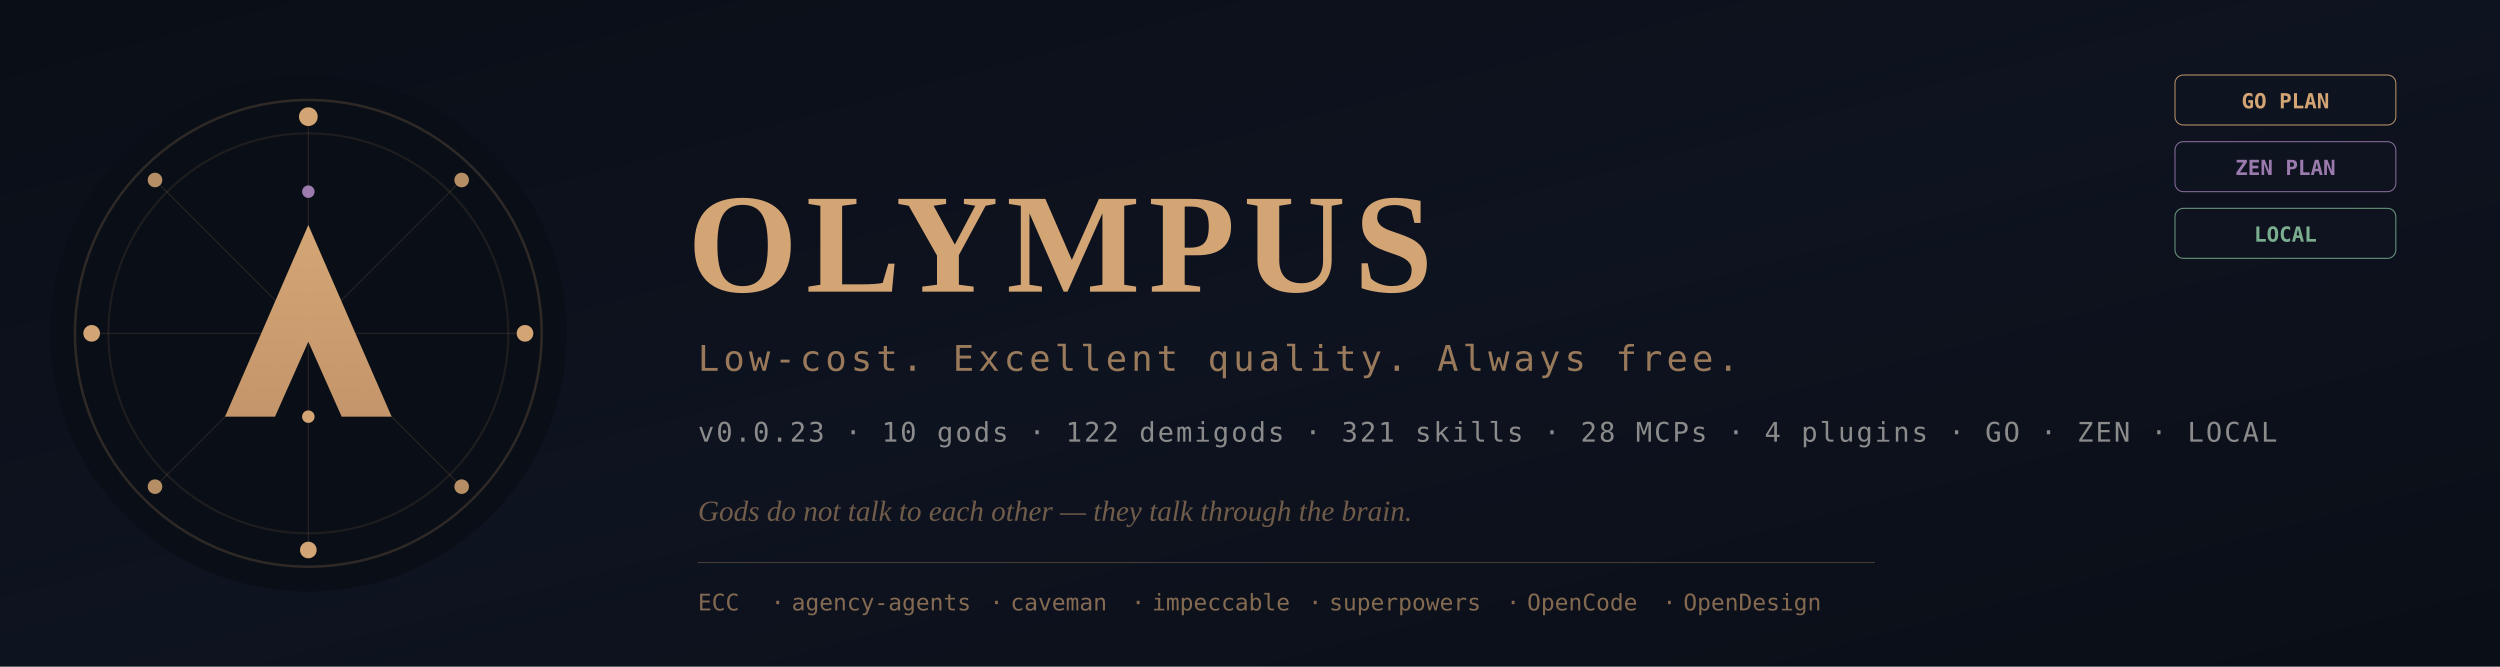
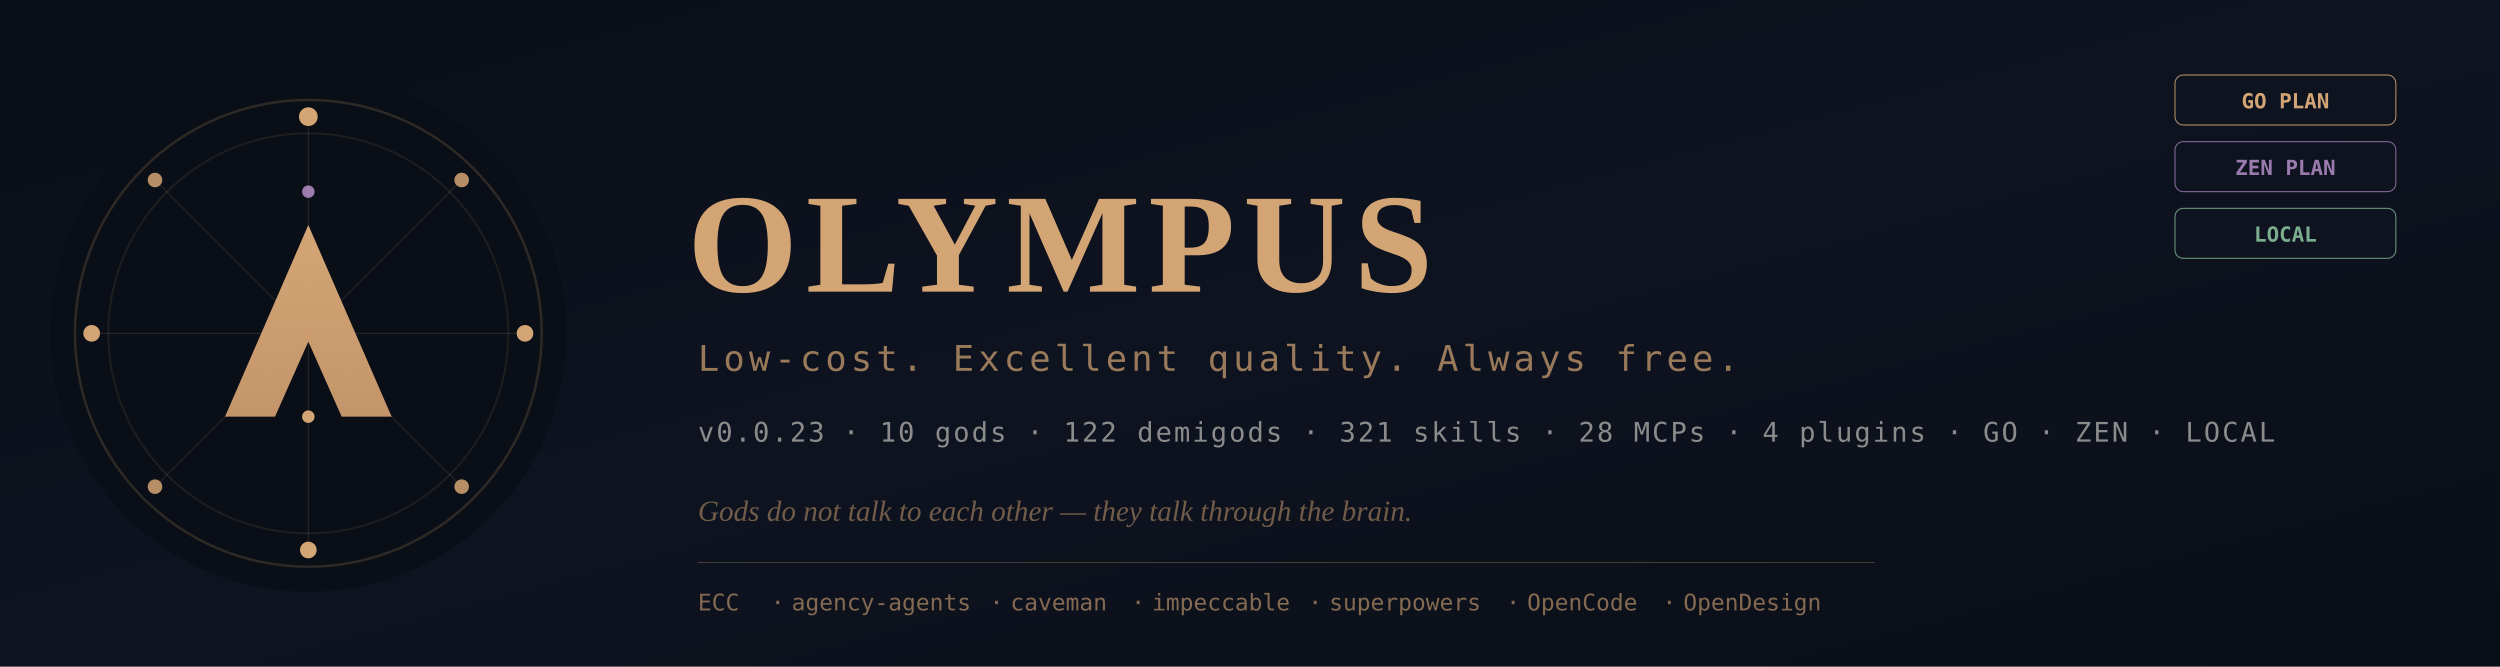
<svg xmlns="http://www.w3.org/2000/svg" width="1200" height="320" viewBox="0 0 1200 320" fill="none" role="img" aria-label="OLYMPUS v0.0.23 - Low-cost. Excellent quality. Always free. GO (open-source), ZEN (private models), LOCAL (your own hardware).">
  <defs>
    <linearGradient id="bgGrad" x1="0" y1="0" x2="1" y2="1">
      <stop offset="0%" stop-color="#0A0E16" />
      <stop offset="50%" stop-color="#0E1320" />
      <stop offset="100%" stop-color="#0A0E16" />
    </linearGradient>
    <linearGradient id="goldGrad" x1="0" y1="0" x2="0" y2="1">
      <stop offset="0%" stop-color="#D4A574" />
      <stop offset="100%" stop-color="#C4956A" />
    </linearGradient>
  </defs>
  <rect width="1200" height="320" fill="url(#bgGrad)" />
  <circle cx="148" cy="160" r="124" fill="#0A0E16" />
  <circle cx="148" cy="160" r="112" stroke="#D4A574" stroke-width="1.2" fill="none" opacity="0.18" />
  <circle cx="148" cy="160" r="96" stroke="#D4A574" stroke-width="1" fill="none" opacity="0.10" />
  <path d="M 148 108 L 188 200 L 164 200 L 148 164 L 132 200 L 108 200 Z" fill="url(#goldGrad)" />
  <circle cx="148" cy="92" r="3" fill="#9B7BAE" />
  <circle cx="148" cy="200" r="3" fill="#D4A574" />
  <circle cx="148" cy="56" r="4.5" fill="#D4A574" />
  <circle cx="221.6" cy="86.4" r="3.5" fill="#D4A574" opacity="0.85" />
  <circle cx="252" cy="160" r="4" fill="#D4A574" />
  <circle cx="221.6" cy="233.6" r="3.5" fill="#D4A574" opacity="0.85" />
  <circle cx="148" cy="264" r="4" fill="#D4A574" />
  <circle cx="74.4" cy="233.6" r="3.5" fill="#D4A574" opacity="0.85" />
  <circle cx="44" cy="160" r="4" fill="#D4A574" />
  <circle cx="74.4" cy="86.4" r="3.5" fill="#D4A574" opacity="0.85" />
  <g stroke="#D4A574" stroke-width="0.5" opacity="0.15">
    <line x1="148" y1="160" x2="148" y2="56" />
    <line x1="148" y1="160" x2="221.6" y2="86.4" />
    <line x1="148" y1="160" x2="252" y2="160" />
    <line x1="148" y1="160" x2="221.6" y2="233.6" />
    <line x1="148" y1="160" x2="148" y2="264" />
    <line x1="148" y1="160" x2="74.4" y2="233.6" />
    <line x1="148" y1="160" x2="44" y2="160" />
    <line x1="148" y1="160" x2="74.4" y2="86.4" />
  </g>
  <text x="330" y="140" font-family="Georgia, 'Times New Roman', serif" font-size="68" font-weight="bold" fill="#D4A574" letter-spacing="4">OLYMPUS</text>
  <text x="335" y="178" font-family="'SF Mono', Monaco, 'Cascadia Code', 'Roboto Mono', monospace" font-size="17" fill="#D4A574" opacity="0.7" letter-spacing="2">Low-cost. Excellent quality. Always free.</text>
-   <text x="335" y="212" font-family="'SF Mono', Monaco, 'Cascadia Code', 'Roboto Mono', monospace" font-size="13" fill="#8B8B8B" letter-spacing="1">v0.0.23  ·  10 gods  ·  122 demigods  ·  321 skills  ·  28 MCPs  ·  4 plugins  ·  GO · ZEN · LOCAL</text>
+   <text x="335" y="212" font-family="'SF Mono', Monaco, 'Cascadia Code', 'Roboto Mono', monospace" font-size="13" fill="#8B8B8B" letter-spacing="1">
+     <tspan data-field="version">v0.0.23</tspan>  ·  10 gods  ·  122 demigods  ·  321 skills  ·  28 MCPs  ·  4 plugins  ·  GO · ZEN · LOCAL</text>
  <text x="335" y="250" font-family="Georgia, 'Times New Roman', serif" font-size="14" fill="#D4A574" opacity="0.5" font-style="italic">Gods do not talk to each other — they talk through the brain.</text>
  <line x1="335" y1="270" x2="900" y2="270" stroke="#D4A574" stroke-width="0.5" opacity="0.3" />
  <g font-family="'SF Mono', Monaco, monospace" font-size="11" fill="#D4A574" opacity="0.6">
    <text x="335" y="293">ECC</text>
    <text x="370" y="293">·</text>
    <text x="380" y="293">agency-agents</text>
    <text x="475" y="293">·</text>
    <text x="485" y="293">caveman</text>
    <text x="543" y="293">·</text>
    <text x="553" y="293">impeccable</text>
    <text x="628" y="293">·</text>
    <text x="638" y="293">superpowers</text>
    <text x="723" y="293">·</text>
    <text x="733" y="293">OpenCode</text>
    <text x="798" y="293">·</text>
    <text x="808" y="293">OpenDesign</text>
  </g>
  <g transform="translate(1044, 36)">
    <g>
      <rect x="0" y="0" width="106" height="24" rx="4" fill="#0E1320" stroke="#D4A574" stroke-width="0.5" opacity="0.85" />
      <text x="53" y="16" font-family="'SF Mono', Monaco, monospace" font-size="10" fill="#D4A574" text-anchor="middle" font-weight="bold">GO PLAN</text>
    </g>
    <g>
      <rect x="0" y="32" width="106" height="24" rx="4" fill="#0E1320" stroke="#9B7BAE" stroke-width="0.5" opacity="0.85" />
      <text x="53" y="48" font-family="'SF Mono', Monaco, monospace" font-size="10" fill="#9B7BAE" text-anchor="middle" font-weight="bold">ZEN PLAN</text>
    </g>
    <g>
      <rect x="0" y="64" width="106" height="24" rx="4" fill="#0E1320" stroke="#7BAE8E" stroke-width="0.5" opacity="0.85" />
      <text x="53" y="80" font-family="'SF Mono', Monaco, monospace" font-size="10" fill="#7BAE8E" text-anchor="middle" font-weight="bold">LOCAL</text>
    </g>
  </g>
</svg>
